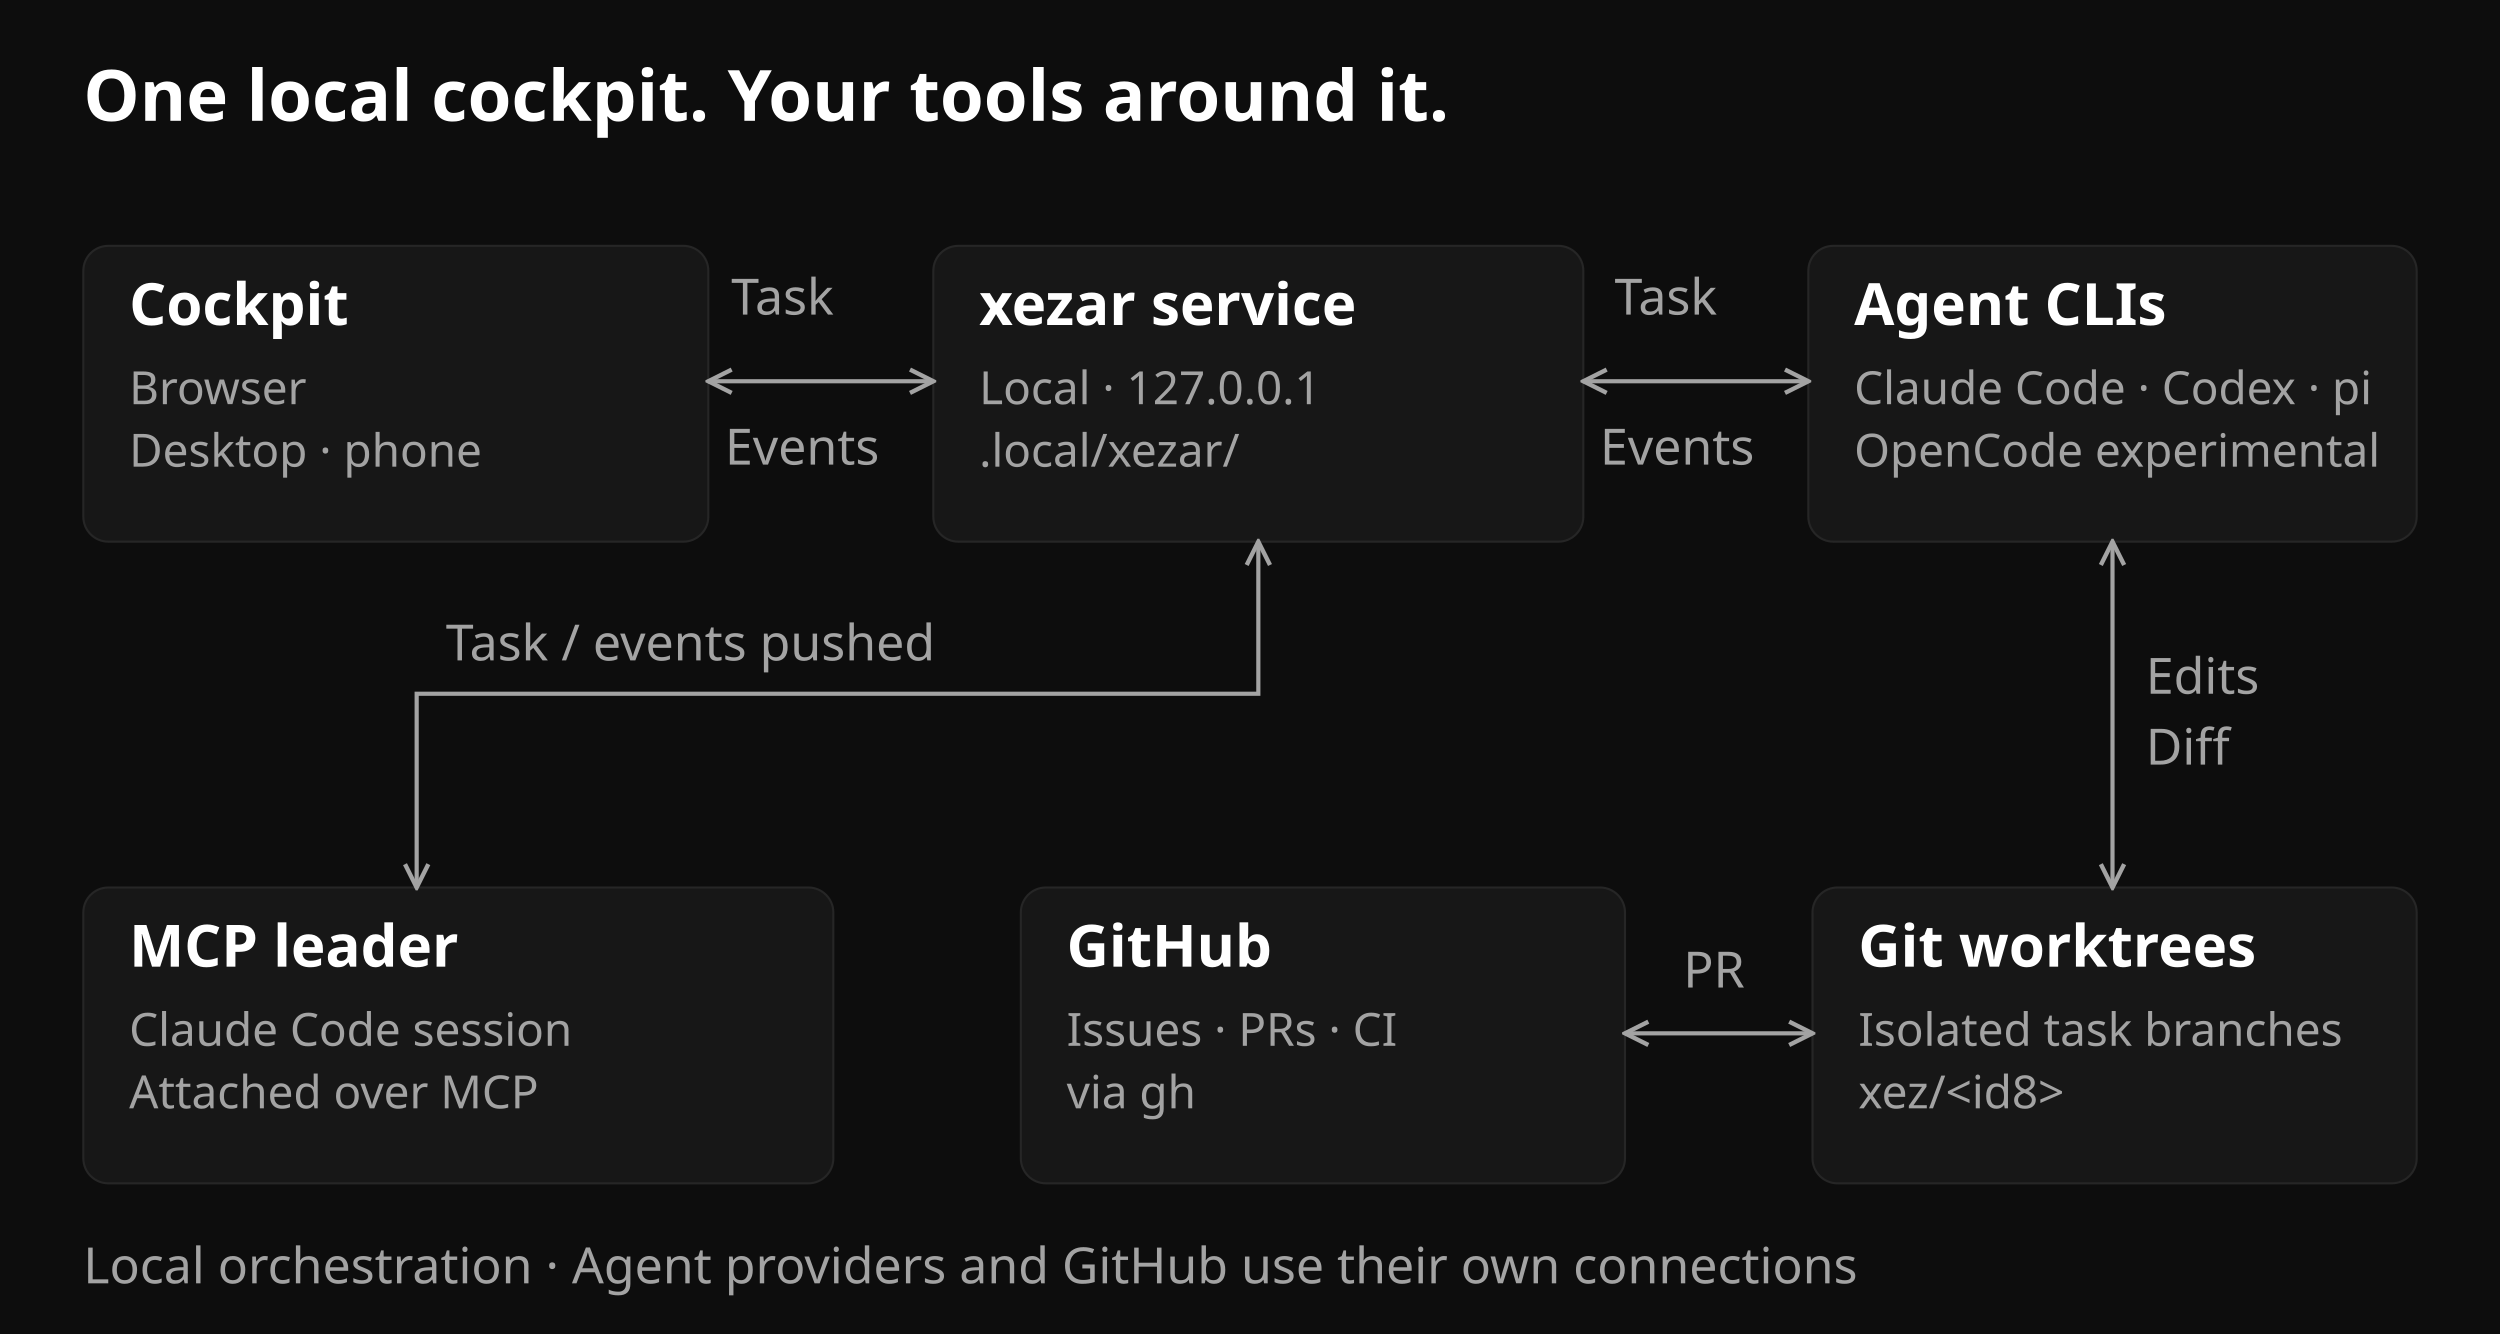
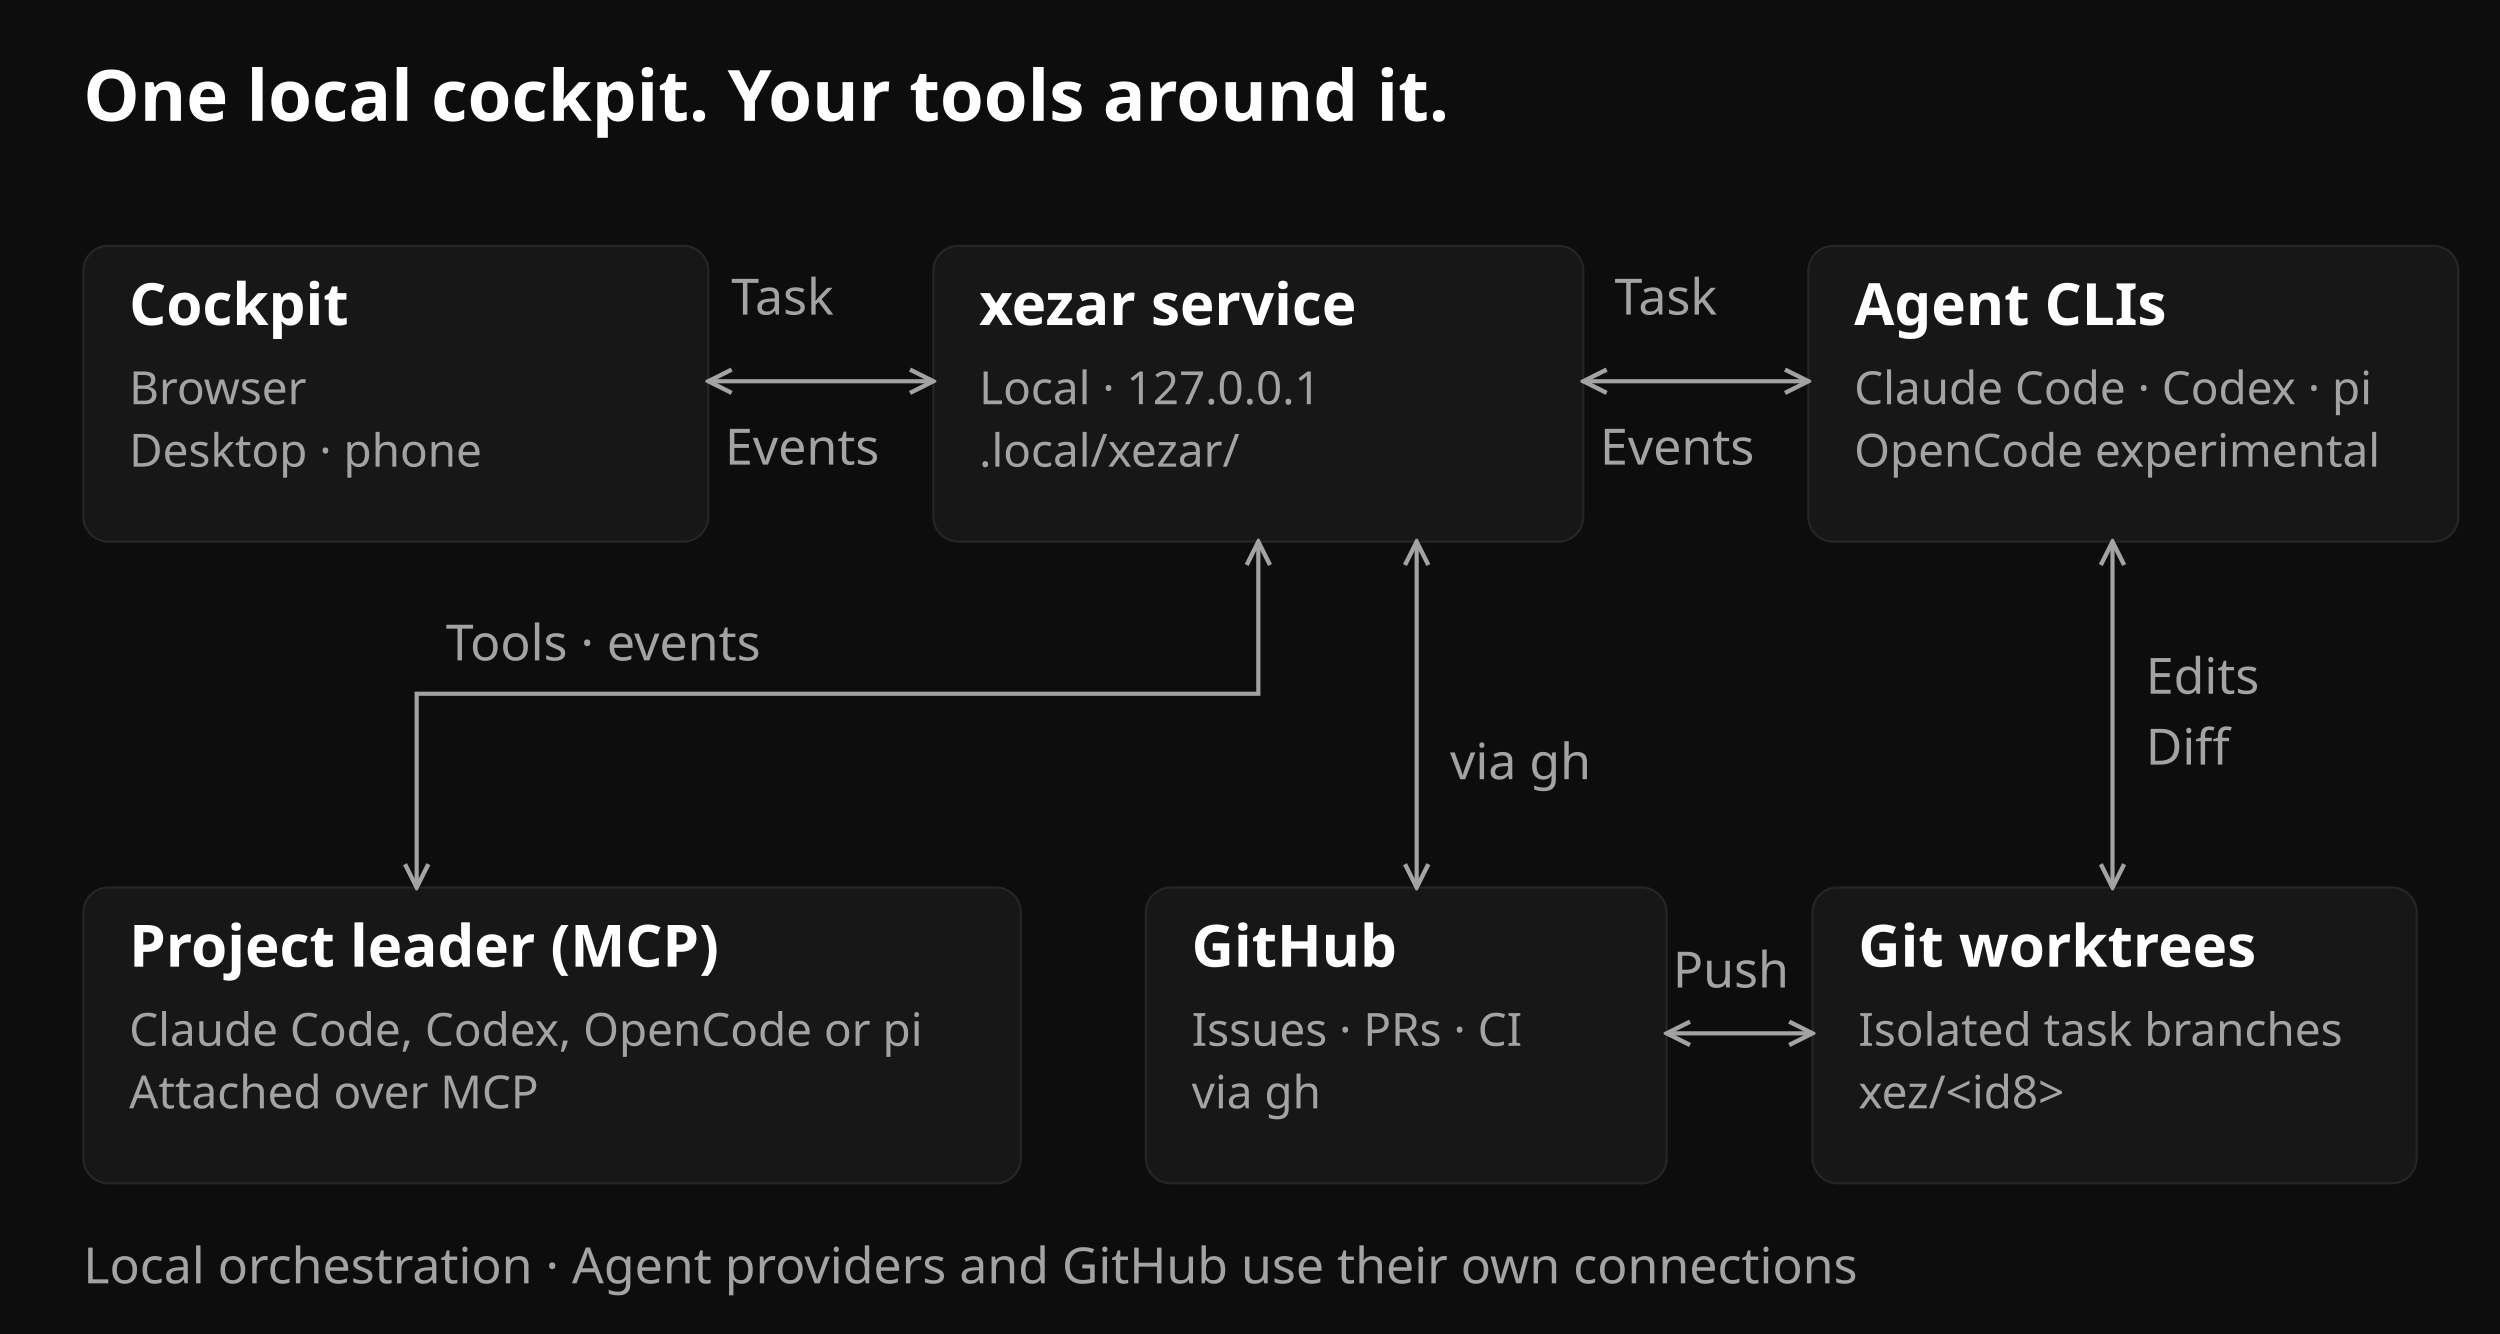
<svg xmlns="http://www.w3.org/2000/svg" width="1200" height="640" viewBox="0 0 1200 640" role="img" aria-labelledby="title desc" style="font-family: ui-sans-serif, system-ui, sans-serif">
  <defs>
    <marker id="arrow" viewBox="0 0 10 10" refX="9" refY="5" markerWidth="7" markerHeight="7" orient="auto-start-reverse">
      <path d="M1 1L9 5L1 9" fill="none" stroke="#a3a3a3" stroke-width="1.5" />
    </marker>
    <marker id="back" viewBox="0 0 10 10" refX="9" refY="5" markerWidth="7" markerHeight="7" orient="auto-start-reverse">
      <path d="M1 1L9 5L1 9" fill="none" stroke="#a3a3a3" stroke-width="1.5" />
    </marker>
  </defs>
  <rect x="0" y="0" width="1200" height="640" rx="0" fill="#0d0d0d" stroke="#0d0d0d" />
  <text x="40" y="58" font-size="34" font-weight="600" fill="#ffffff">One local cockpit. Your tools around it.</text>
  <rect x="40" y="118" width="300" height="142" rx="12" fill="#171717" stroke="#262626" />
  <text x="62" y="156" font-size="28" font-weight="600" fill="#ffffff">Cockpit</text>
  <text x="62" y="194" font-size="22" font-weight="400" fill="#a3a3a3">Browser</text>
  <text x="62" y="224" font-size="22" font-weight="400" fill="#a3a3a3">Desktop · phone</text>
  <rect x="448" y="118" width="312" height="142" rx="12" fill="#171717" stroke="#262626" />
  <text x="470" y="156" font-size="28" font-weight="600" fill="#ffffff">xezar service</text>
  <text x="470" y="194" font-size="22" font-weight="400" fill="#a3a3a3">Local · 127.0.0.1</text>
  <text x="470" y="224" font-size="22" font-weight="400" fill="#a3a3a3">.local/xezar/</text>
-   <rect x="868" y="118" width="292" height="142" rx="12" fill="#171717" stroke="#262626" />
+   <rect x="868" y="118" width="312" height="142" rx="12" fill="#171717" stroke="#262626" />
  <text x="890" y="156" font-size="28" font-weight="600" fill="#ffffff">Agent CLIs</text>
  <text x="890" y="194" font-size="22" font-weight="400" fill="#a3a3a3">Claude Code · Codex · pi</text>
  <text x="890" y="224" font-size="22" font-weight="400" fill="#a3a3a3">OpenCode experimental</text>
  <path d="M340 183H448" fill="none" stroke="#a3a3a3" stroke-width="2" marker-start="url(#back)" marker-end="url(#arrow)" />
  <text x="351" y="151" font-size="24" font-weight="400" fill="#a3a3a3">Task</text>
  <text x="348" y="223" font-size="24" font-weight="400" fill="#a3a3a3">Events</text>
  <path d="M760 183H868" fill="none" stroke="#a3a3a3" stroke-width="2" marker-start="url(#back)" marker-end="url(#arrow)" />
  <text x="775" y="151" font-size="24" font-weight="400" fill="#a3a3a3">Task</text>
  <text x="768" y="223" font-size="24" font-weight="400" fill="#a3a3a3">Events</text>
-   <rect x="40" y="426" width="360" height="142" rx="12" fill="#171717" stroke="#262626" />
-   <text x="62" y="464" font-size="28" font-weight="600" fill="#ffffff">MCP leader</text>
-   <text x="62" y="502" font-size="22" font-weight="400" fill="#a3a3a3">Claude Code session</text>
+   <rect x="40" y="426" width="450" height="142" rx="12" fill="#171717" stroke="#262626" />
+   <text x="62" y="464" font-size="28" font-weight="600" fill="#ffffff">Project leader (MCP)</text>
+   <text x="62" y="502" font-size="22" font-weight="400" fill="#a3a3a3">Claude Code, Codex, OpenCode or pi</text>
  <text x="62" y="532" font-size="22" font-weight="400" fill="#a3a3a3">Attached over MCP</text>
-   <rect x="490" y="426" width="290" height="142" rx="12" fill="#171717" stroke="#262626" />
-   <text x="512" y="464" font-size="28" font-weight="600" fill="#ffffff">GitHub</text>
-   <text x="512" y="502" font-size="22" font-weight="400" fill="#a3a3a3">Issues · PRs · CI</text>
-   <text x="512" y="532" font-size="22" font-weight="400" fill="#a3a3a3">via gh</text>
+   <rect x="550" y="426" width="250" height="142" rx="12" fill="#171717" stroke="#262626" />
+   <text x="572" y="464" font-size="28" font-weight="600" fill="#ffffff">GitHub</text>
+   <text x="572" y="502" font-size="22" font-weight="400" fill="#a3a3a3">Issues · PRs · CI</text>
+   <text x="572" y="532" font-size="22" font-weight="400" fill="#a3a3a3">via gh</text>
  <rect x="870" y="426" width="290" height="142" rx="12" fill="#171717" stroke="#262626" />
  <text x="892" y="464" font-size="28" font-weight="600" fill="#ffffff">Git worktrees</text>
  <text x="892" y="502" font-size="22" font-weight="400" fill="#a3a3a3">Isolated task branches</text>
  <text x="892" y="532" font-size="22" font-weight="400" fill="#a3a3a3">xez/&lt;id8&gt;</text>
  <path d="M200 426V333H604V260" fill="none" stroke="#a3a3a3" stroke-width="2" marker-start="url(#back)" marker-end="url(#arrow)" />
-   <text x="214" y="317" font-size="24" font-weight="400" fill="#a3a3a3">Task / events pushed</text>
+   <text x="214" y="317" font-size="24" font-weight="400" fill="#a3a3a3">Tools · events</text>
  <path d="M1014 260V426" fill="none" stroke="#a3a3a3" stroke-width="2" marker-start="url(#back)" marker-end="url(#arrow)" />
  <text x="1030" y="333" font-size="24" font-weight="400" fill="#a3a3a3">Edits</text>
  <text x="1030" y="367" font-size="24" font-weight="400" fill="#a3a3a3">Diff</text>
-   <path d="M780 496H870" fill="none" stroke="#a3a3a3" stroke-width="2" marker-start="url(#back)" marker-end="url(#arrow)" />
-   <text x="808" y="474" font-size="24" font-weight="400" fill="#a3a3a3">PR</text>
+   <path d="M800 496H870" fill="none" stroke="#a3a3a3" stroke-width="2" marker-start="url(#back)" marker-end="url(#arrow)" />
+   <text x="803" y="474" font-size="24" font-weight="400" fill="#a3a3a3">Push</text>
+   <path d="M680 260V426" fill="none" stroke="#a3a3a3" stroke-width="2" marker-start="url(#back)" marker-end="url(#arrow)" />
+   <text x="696" y="374" font-size="24" fill="#a3a3a3">via gh</text>
  <text x="40" y="616" font-size="24" font-weight="400" fill="#a3a3a3">Local orchestration · Agent providers and GitHub use their own connections</text>
</svg>
